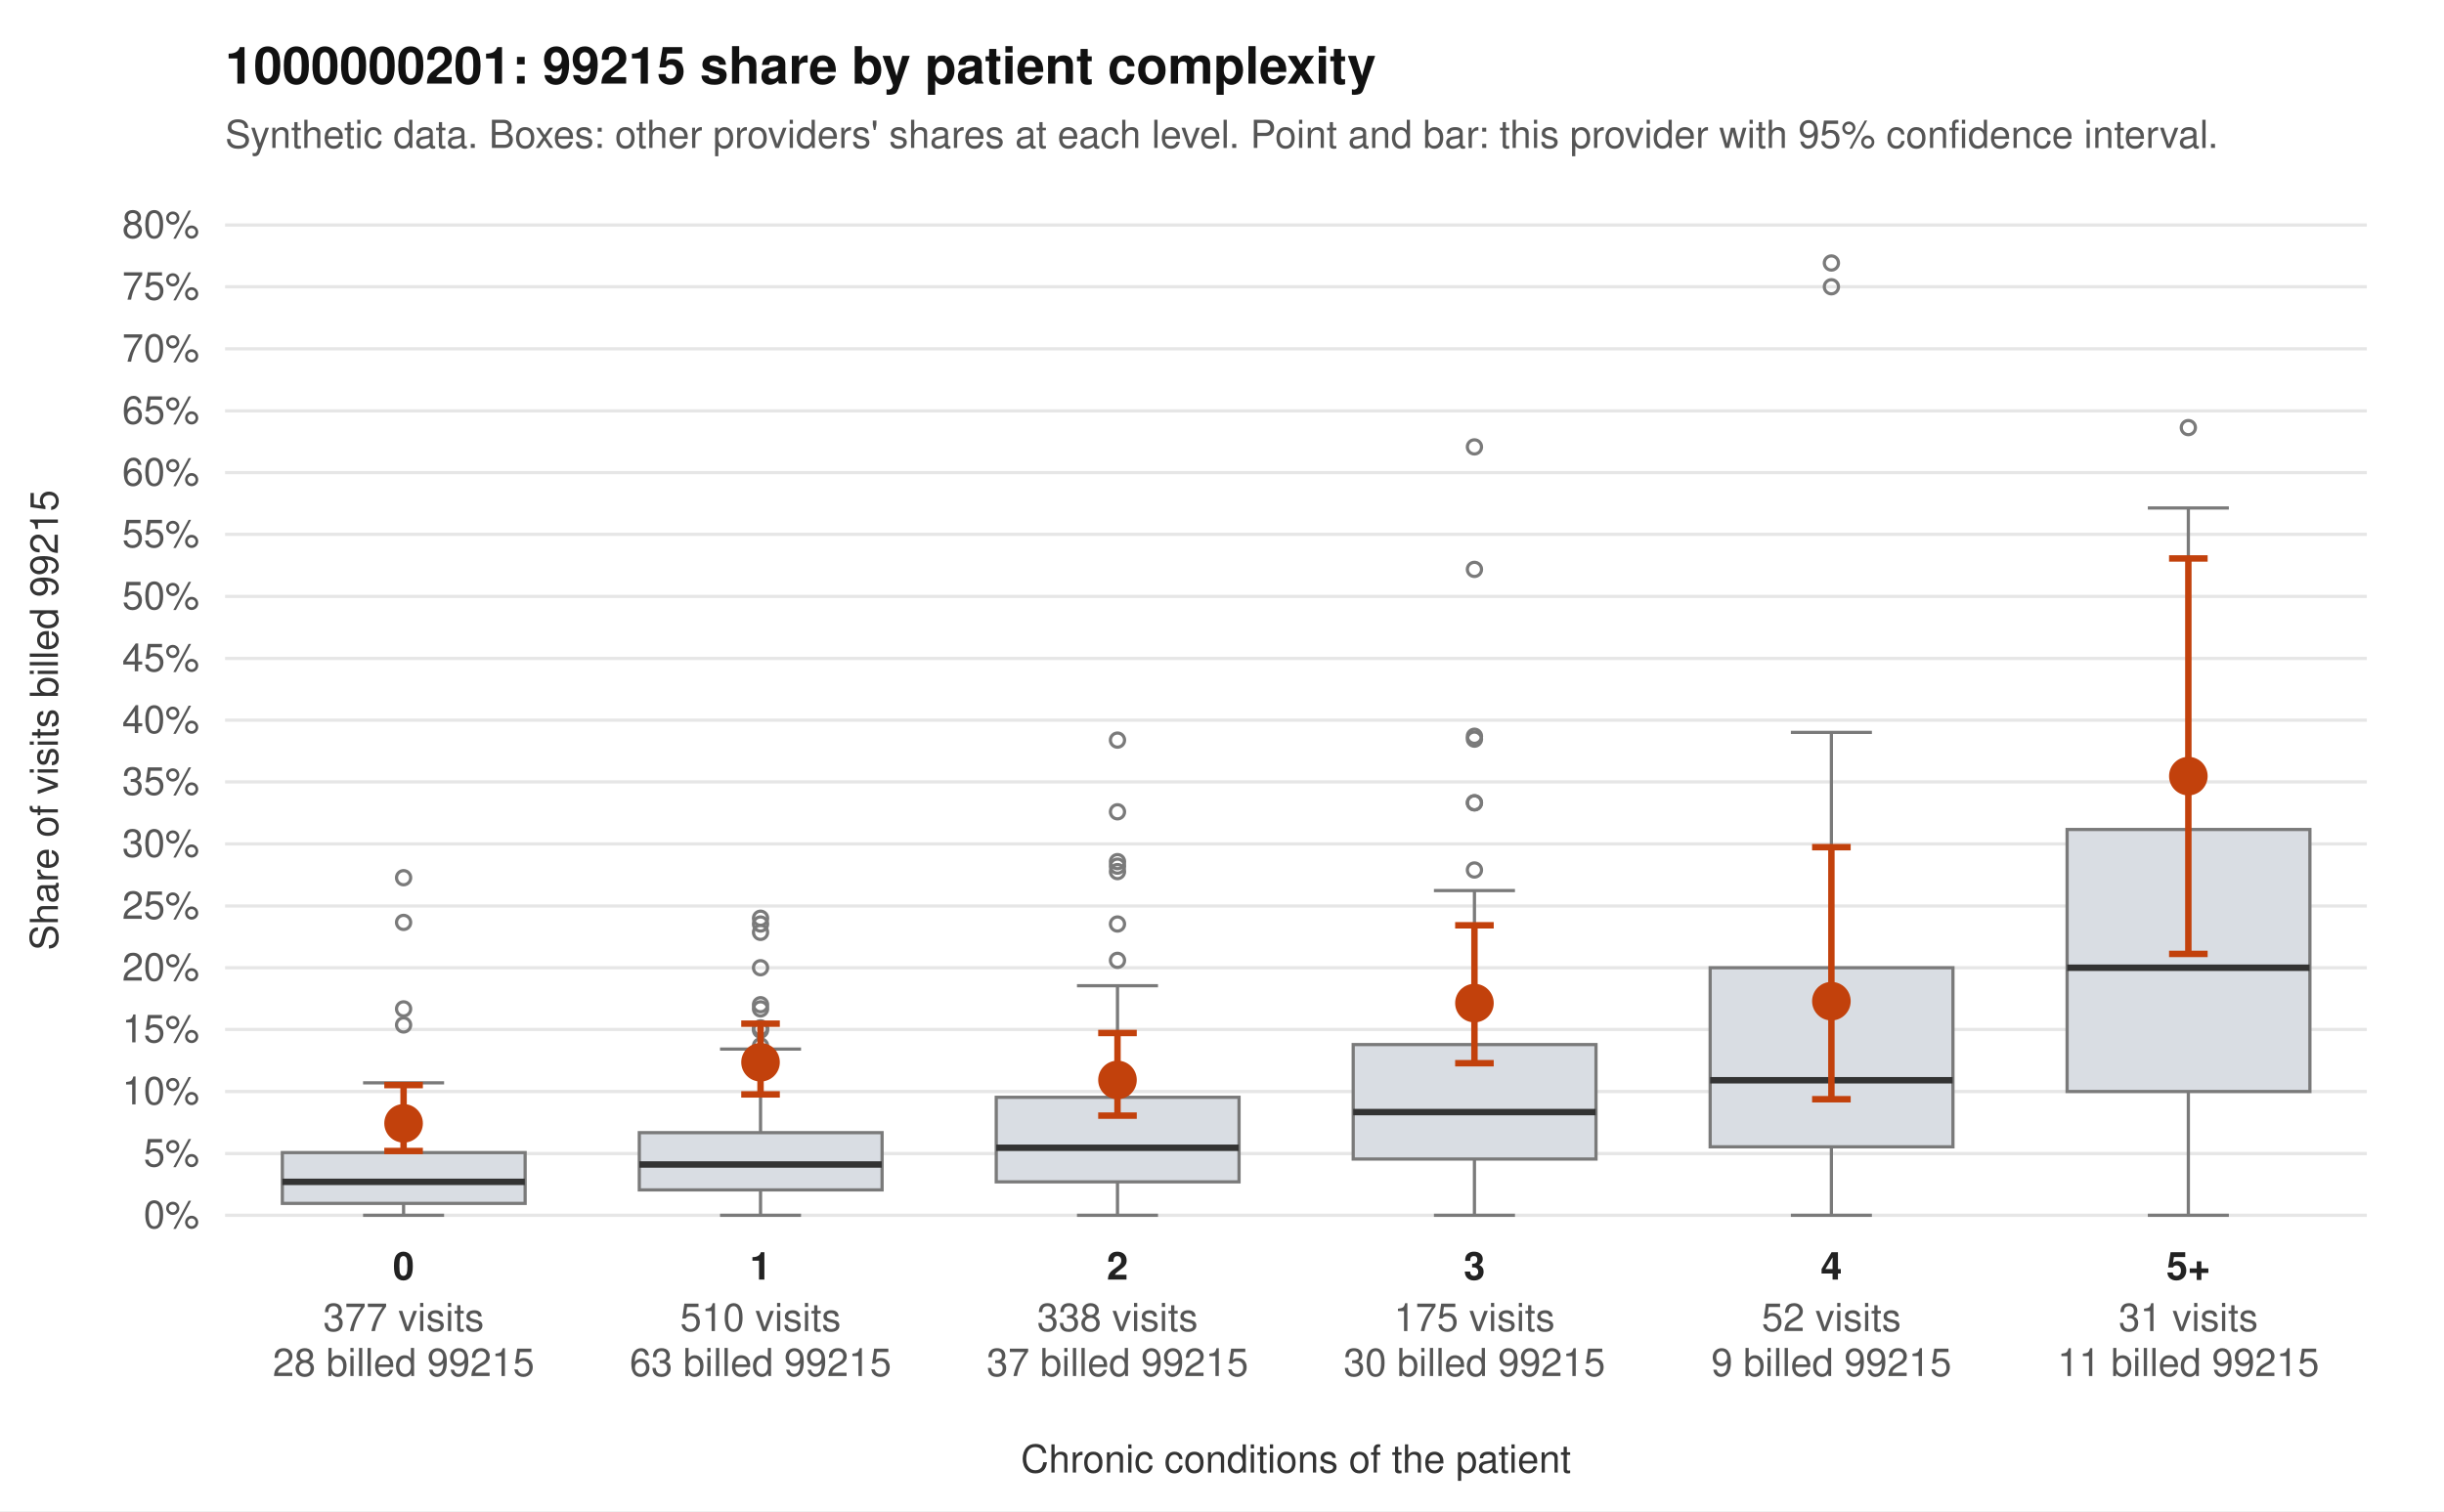
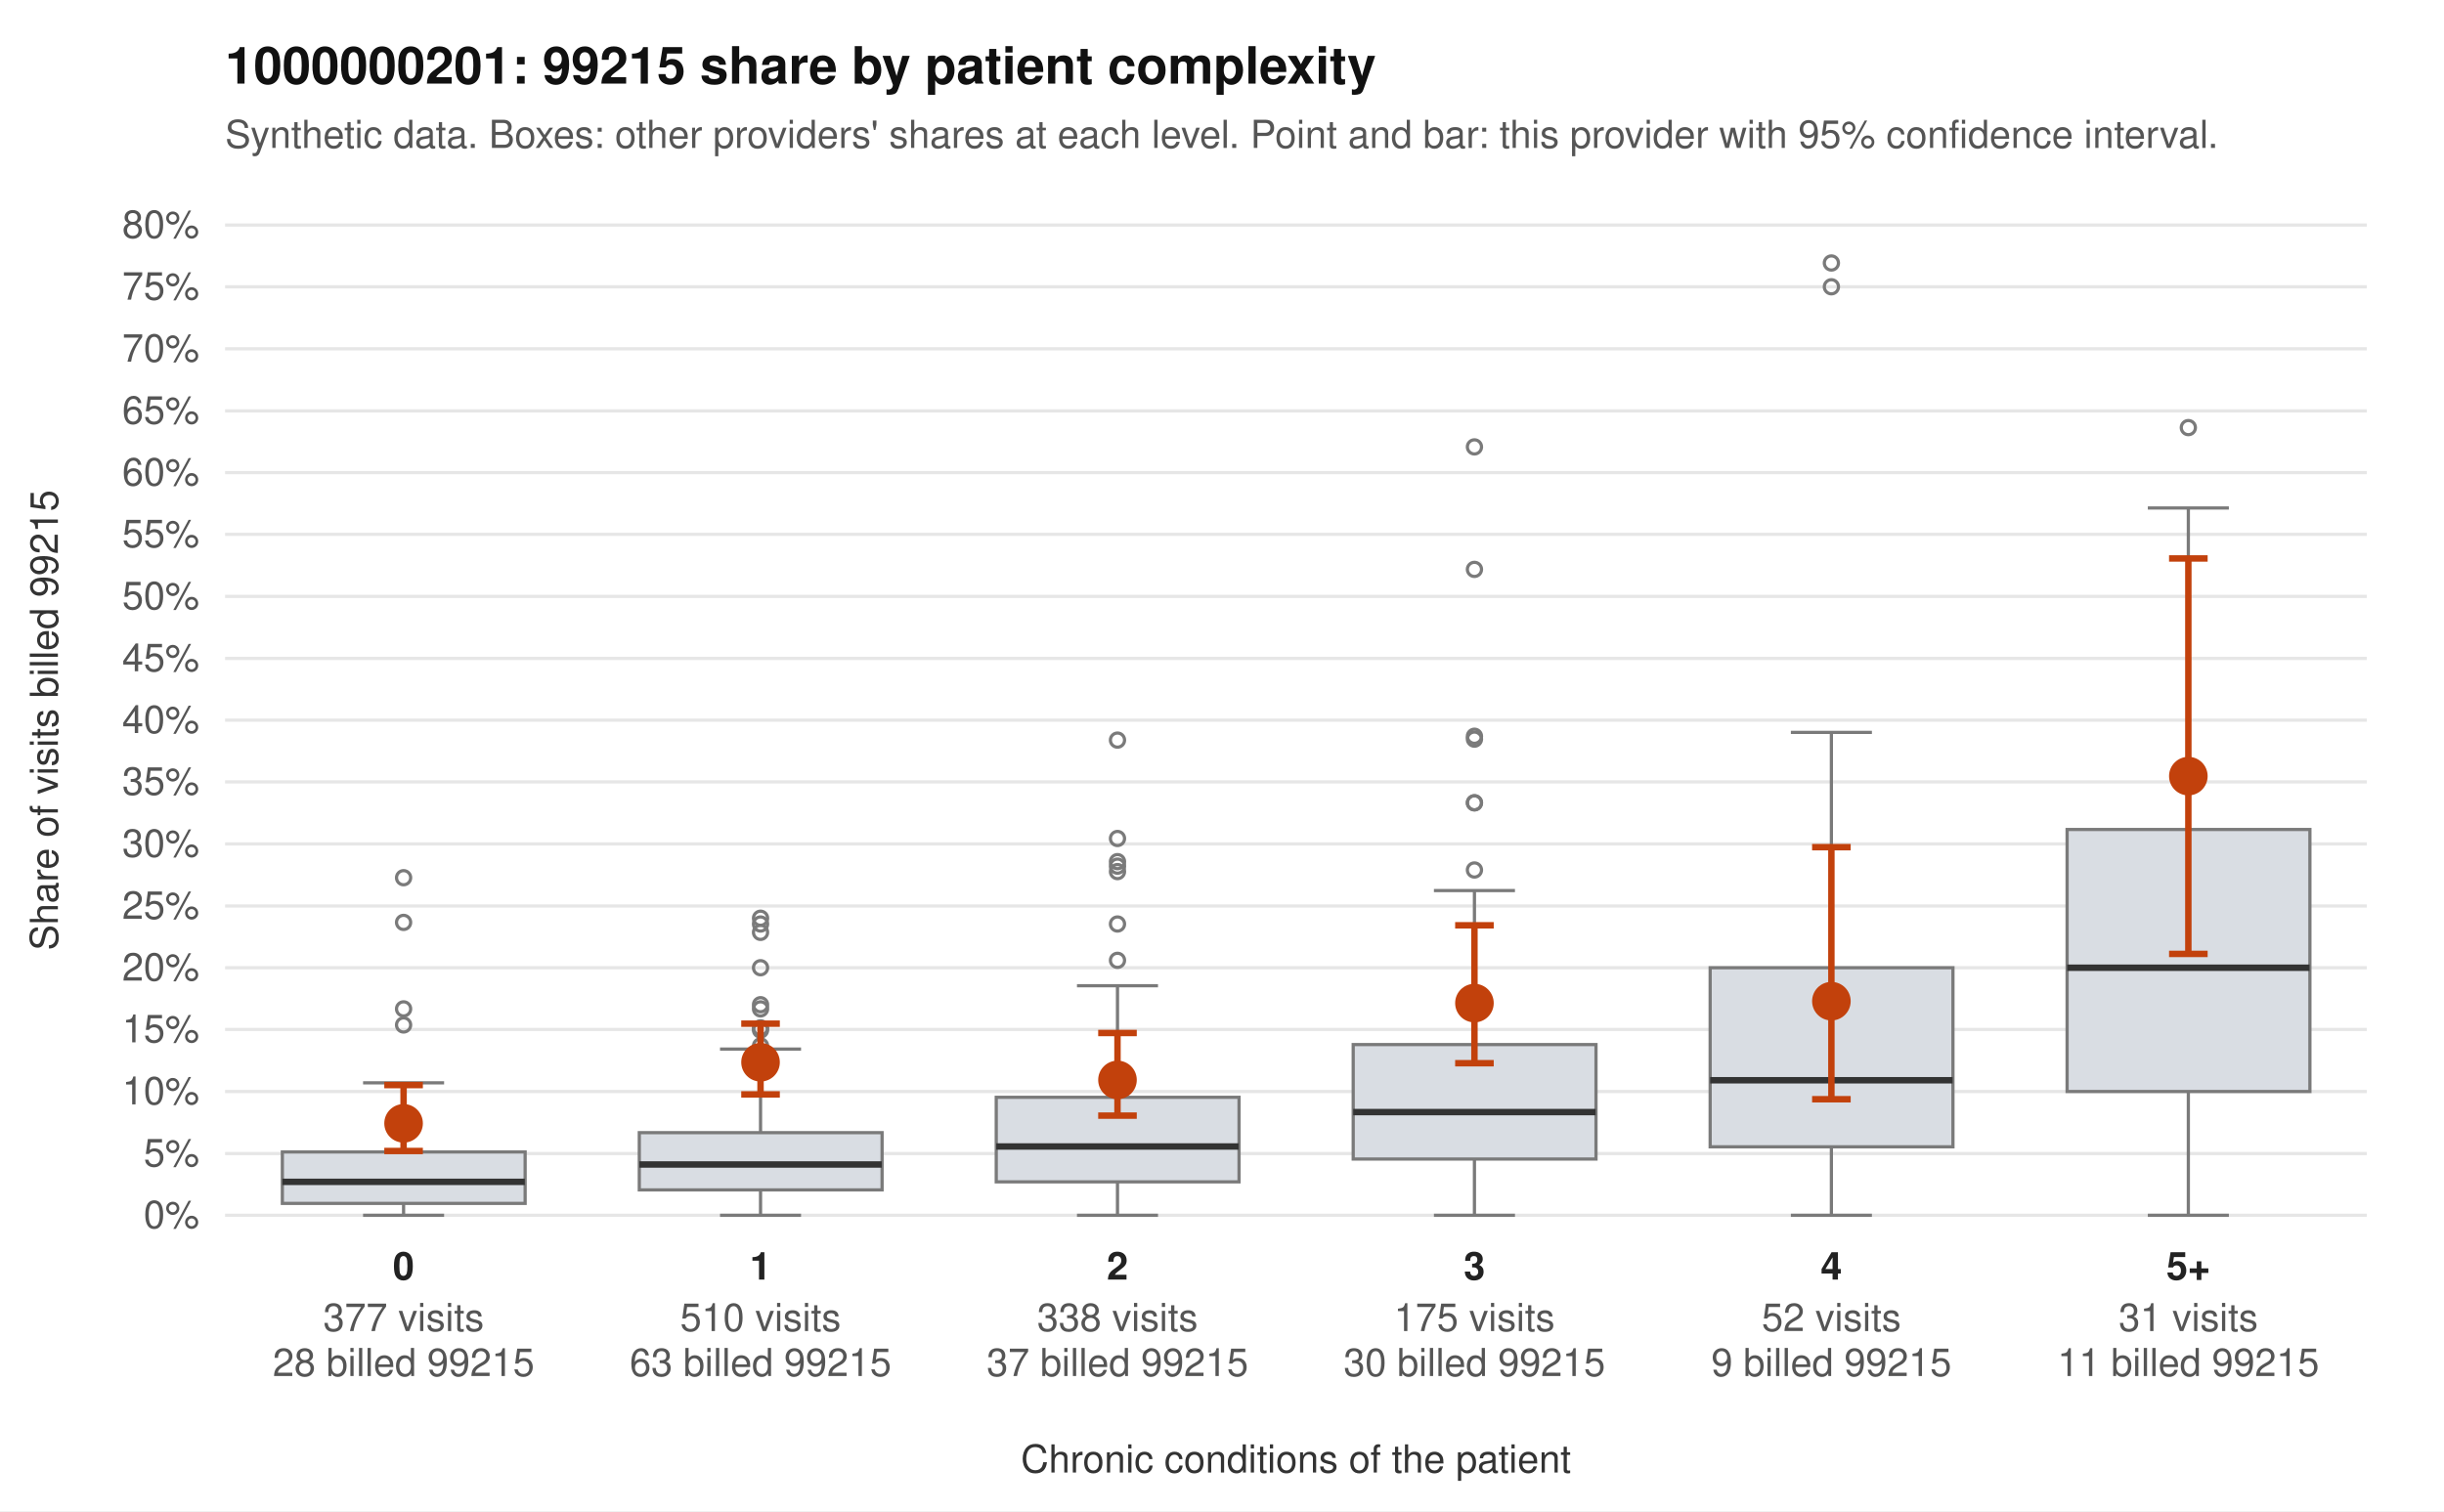
<svg xmlns="http://www.w3.org/2000/svg" viewBox="0 0 760 470" width="760" height="470" font-family="Helvetica, Arial, sans-serif" font-size="12">
  <rect width="760" height="470" fill="#ffffff" />
  <text x="70" y="26" font-size="16" font-weight="bold" fill="#111">1000000201: 99215 share by patient complexity</text>
  <text x="70" y="46" fill="#555">Synthetic data. Boxes: other providers' shares at each level. Point and bar: this provider with 95% confidence interval.</text>
  <line x1="70" y1="378.0" x2="736" y2="378.0" stroke="#e6e6e6" />
  <text x="62" y="382.0" text-anchor="end" fill="#555">0%</text>
  <line x1="70" y1="358.8" x2="736" y2="358.8" stroke="#e6e6e6" />
  <text x="62" y="362.8" text-anchor="end" fill="#555">5%</text>
  <line x1="70" y1="339.5" x2="736" y2="339.5" stroke="#e6e6e6" />
  <text x="62" y="343.5" text-anchor="end" fill="#555">10%</text>
  <line x1="70" y1="320.2" x2="736" y2="320.2" stroke="#e6e6e6" />
  <text x="62" y="324.2" text-anchor="end" fill="#555">15%</text>
  <line x1="70" y1="301.0" x2="736" y2="301.0" stroke="#e6e6e6" />
  <text x="62" y="305.0" text-anchor="end" fill="#555">20%</text>
  <line x1="70" y1="281.8" x2="736" y2="281.8" stroke="#e6e6e6" />
  <text x="62" y="285.8" text-anchor="end" fill="#555">25%</text>
  <line x1="70" y1="262.5" x2="736" y2="262.5" stroke="#e6e6e6" />
  <text x="62" y="266.5" text-anchor="end" fill="#555">30%</text>
  <line x1="70" y1="243.2" x2="736" y2="243.2" stroke="#e6e6e6" />
  <text x="62" y="247.2" text-anchor="end" fill="#555">35%</text>
  <line x1="70" y1="224.0" x2="736" y2="224.0" stroke="#e6e6e6" />
  <text x="62" y="228.0" text-anchor="end" fill="#555">40%</text>
  <line x1="70" y1="204.8" x2="736" y2="204.8" stroke="#e6e6e6" />
  <text x="62" y="208.8" text-anchor="end" fill="#555">45%</text>
  <line x1="70" y1="185.5" x2="736" y2="185.5" stroke="#e6e6e6" />
  <text x="62" y="189.5" text-anchor="end" fill="#555">50%</text>
  <line x1="70" y1="166.2" x2="736" y2="166.2" stroke="#e6e6e6" />
  <text x="62" y="170.2" text-anchor="end" fill="#555">55%</text>
  <line x1="70" y1="147.0" x2="736" y2="147.0" stroke="#e6e6e6" />
  <text x="62" y="151.0" text-anchor="end" fill="#555">60%</text>
  <line x1="70" y1="127.8" x2="736" y2="127.8" stroke="#e6e6e6" />
  <text x="62" y="131.8" text-anchor="end" fill="#555">65%</text>
  <line x1="70" y1="108.5" x2="736" y2="108.5" stroke="#e6e6e6" />
  <text x="62" y="112.5" text-anchor="end" fill="#555">70%</text>
  <line x1="70" y1="89.2" x2="736" y2="89.2" stroke="#e6e6e6" />
  <text x="62" y="93.2" text-anchor="end" fill="#555">75%</text>
  <line x1="70" y1="70.0" x2="736" y2="70.0" stroke="#e6e6e6" />
  <text x="62" y="74.0" text-anchor="end" fill="#555">80%</text>
  <text transform="translate(18 224.0) rotate(-90)" text-anchor="middle" fill="#333">Share of visits billed 99215</text>
  <line x1="125.5" y1="378.0" x2="125.5" y2="336.8" stroke="#7a7a7a" />
  <line x1="112.9" y1="378.0" x2="138.1" y2="378.0" stroke="#7a7a7a" />
  <line x1="112.9" y1="336.8" x2="138.1" y2="336.8" stroke="#7a7a7a" />
-   <rect x="87.8" y="358.5" width="75.5" height="15.8" fill="#d9dde3" stroke="#7a7a7a" />
+   <rect x="87.8" y="358.3" width="75.5" height="16.0" fill="#d9dde3" stroke="#7a7a7a" />
  <line x1="87.8" y1="367.6" x2="163.2" y2="367.6" stroke="#333" stroke-width="2" />
  <circle cx="125.5" cy="318.8" r="2.2" fill="none" stroke="#7a7a7a" />
  <circle cx="125.5" cy="313.8" r="2.2" fill="none" stroke="#7a7a7a" />
  <circle cx="125.5" cy="286.9" r="2.2" fill="none" stroke="#7a7a7a" />
  <circle cx="125.5" cy="273.0" r="2.2" fill="none" stroke="#7a7a7a" />
  <line x1="125.5" y1="358.0" x2="125.5" y2="337.5" stroke="#c2410c" stroke-width="2" />
  <line x1="119.5" y1="358.0" x2="131.5" y2="358.0" stroke="#c2410c" stroke-width="2" />
  <line x1="119.5" y1="337.5" x2="131.5" y2="337.5" stroke="#c2410c" stroke-width="2" />
  <circle cx="125.5" cy="349.4" r="5" fill="#c2410c" stroke="#c2410c" stroke-width="2" />
  <text x="125.5" y="398" text-anchor="middle" font-weight="bold" fill="#222">0</text>
  <text x="125.5" y="414" text-anchor="middle" fill="#555">377 visits</text>
  <text x="125.5" y="428" text-anchor="middle" fill="#555">28 billed 99215</text>
  <line x1="236.5" y1="378.0" x2="236.5" y2="326.3" stroke="#7a7a7a" />
  <line x1="223.9" y1="378.0" x2="249.1" y2="378.0" stroke="#7a7a7a" />
  <line x1="223.9" y1="326.3" x2="249.1" y2="326.3" stroke="#7a7a7a" />
  <rect x="198.8" y="352.3" width="75.5" height="17.8" fill="#d9dde3" stroke="#7a7a7a" />
  <line x1="198.8" y1="362.2" x2="274.2" y2="362.2" stroke="#333" stroke-width="2" />
  <circle cx="236.5" cy="325.3" r="2.2" fill="none" stroke="#7a7a7a" />
  <circle cx="236.5" cy="320.4" r="2.2" fill="none" stroke="#7a7a7a" />
  <circle cx="236.5" cy="319.7" r="2.2" fill="none" stroke="#7a7a7a" />
  <circle cx="236.5" cy="313.8" r="2.2" fill="none" stroke="#7a7a7a" />
  <circle cx="236.5" cy="312.5" r="2.2" fill="none" stroke="#7a7a7a" />
  <circle cx="236.5" cy="301.0" r="2.2" fill="none" stroke="#7a7a7a" />
  <circle cx="236.5" cy="290.0" r="2.2" fill="none" stroke="#7a7a7a" />
  <circle cx="236.5" cy="287.4" r="2.2" fill="none" stroke="#7a7a7a" />
  <circle cx="236.5" cy="285.6" r="2.2" fill="none" stroke="#7a7a7a" />
  <line x1="236.5" y1="340.4" x2="236.5" y2="318.4" stroke="#c2410c" stroke-width="2" />
  <line x1="230.5" y1="340.4" x2="242.5" y2="340.4" stroke="#c2410c" stroke-width="2" />
  <line x1="230.5" y1="318.4" x2="242.5" y2="318.4" stroke="#c2410c" stroke-width="2" />
  <circle cx="236.5" cy="330.4" r="5" fill="#c2410c" stroke="#c2410c" stroke-width="2" />
  <text x="236.5" y="398" text-anchor="middle" font-weight="bold" fill="#222">1</text>
  <text x="236.5" y="414" text-anchor="middle" fill="#555">510 visits</text>
  <text x="236.5" y="428" text-anchor="middle" fill="#555">63 billed 99215</text>
  <line x1="347.5" y1="378.0" x2="347.5" y2="306.6" stroke="#7a7a7a" />
  <line x1="334.9" y1="378.0" x2="360.1" y2="378.0" stroke="#7a7a7a" />
  <line x1="334.9" y1="306.6" x2="360.1" y2="306.6" stroke="#7a7a7a" />
  <rect x="309.8" y="341.3" width="75.5" height="26.3" fill="#d9dde3" stroke="#7a7a7a" />
-   <line x1="309.8" y1="357.0" x2="385.2" y2="357.0" stroke="#333" stroke-width="2" />
+   <line x1="309.8" y1="356.6" x2="385.2" y2="356.6" stroke="#333" stroke-width="2" />
  <circle cx="347.5" cy="298.7" r="2.2" fill="none" stroke="#7a7a7a" />
  <circle cx="347.5" cy="287.4" r="2.2" fill="none" stroke="#7a7a7a" />
  <circle cx="347.5" cy="271.1" r="2.2" fill="none" stroke="#7a7a7a" />
  <circle cx="347.5" cy="269.4" r="2.2" fill="none" stroke="#7a7a7a" />
  <circle cx="347.5" cy="268.0" r="2.2" fill="none" stroke="#7a7a7a" />
-   <circle cx="347.5" cy="252.5" r="2.2" fill="none" stroke="#7a7a7a" />
+   <circle cx="347.5" cy="260.8" r="2.2" fill="none" stroke="#7a7a7a" />
  <circle cx="347.5" cy="230.2" r="2.2" fill="none" stroke="#7a7a7a" />
  <line x1="347.5" y1="347.0" x2="347.5" y2="321.3" stroke="#c2410c" stroke-width="2" />
  <line x1="341.5" y1="347.0" x2="353.5" y2="347.0" stroke="#c2410c" stroke-width="2" />
  <line x1="341.5" y1="321.3" x2="353.5" y2="321.3" stroke="#c2410c" stroke-width="2" />
  <circle cx="347.5" cy="335.9" r="5" fill="#c2410c" stroke="#c2410c" stroke-width="2" />
  <text x="347.5" y="398" text-anchor="middle" font-weight="bold" fill="#222">2</text>
  <text x="347.5" y="414" text-anchor="middle" fill="#555">338 visits</text>
  <text x="347.5" y="428" text-anchor="middle" fill="#555">37 billed 99215</text>
  <line x1="458.5" y1="378.0" x2="458.5" y2="277.0" stroke="#7a7a7a" />
  <line x1="445.9" y1="378.0" x2="471.1" y2="378.0" stroke="#7a7a7a" />
  <line x1="445.9" y1="277.0" x2="471.1" y2="277.0" stroke="#7a7a7a" />
  <rect x="420.8" y="324.9" width="75.5" height="35.6" fill="#d9dde3" stroke="#7a7a7a" />
  <line x1="420.8" y1="345.9" x2="496.2" y2="345.9" stroke="#333" stroke-width="2" />
  <circle cx="458.5" cy="270.6" r="2.2" fill="none" stroke="#7a7a7a" />
  <circle cx="458.5" cy="249.7" r="2.2" fill="none" stroke="#7a7a7a" />
  <circle cx="458.5" cy="249.7" r="2.2" fill="none" stroke="#7a7a7a" />
  <circle cx="458.5" cy="229.9" r="2.2" fill="none" stroke="#7a7a7a" />
  <circle cx="458.5" cy="229.0" r="2.2" fill="none" stroke="#7a7a7a" />
  <circle cx="458.5" cy="177.1" r="2.2" fill="none" stroke="#7a7a7a" />
  <circle cx="458.5" cy="139.0" r="2.2" fill="none" stroke="#7a7a7a" />
  <line x1="458.5" y1="330.7" x2="458.5" y2="287.8" stroke="#c2410c" stroke-width="2" />
  <line x1="452.5" y1="330.7" x2="464.5" y2="330.7" stroke="#c2410c" stroke-width="2" />
  <line x1="452.5" y1="287.8" x2="464.5" y2="287.8" stroke="#c2410c" stroke-width="2" />
  <circle cx="458.5" cy="312.0" r="5" fill="#c2410c" stroke="#c2410c" stroke-width="2" />
  <text x="458.5" y="398" text-anchor="middle" font-weight="bold" fill="#222">3</text>
  <text x="458.5" y="414" text-anchor="middle" fill="#555">175 visits</text>
  <text x="458.5" y="428" text-anchor="middle" fill="#555">30 billed 99215</text>
  <line x1="569.5" y1="378.0" x2="569.5" y2="227.8" stroke="#7a7a7a" />
  <line x1="556.9" y1="378.0" x2="582.1" y2="378.0" stroke="#7a7a7a" />
  <line x1="556.9" y1="227.8" x2="582.1" y2="227.8" stroke="#7a7a7a" />
  <rect x="531.8" y="301.0" width="75.5" height="55.7" fill="#d9dde3" stroke="#7a7a7a" />
  <line x1="531.8" y1="336.0" x2="607.2" y2="336.0" stroke="#333" stroke-width="2" />
  <circle cx="569.5" cy="89.2" r="2.2" fill="none" stroke="#7a7a7a" />
  <circle cx="569.5" cy="81.8" r="2.2" fill="none" stroke="#7a7a7a" />
  <line x1="569.5" y1="341.9" x2="569.5" y2="263.5" stroke="#c2410c" stroke-width="2" />
  <line x1="563.5" y1="341.9" x2="575.5" y2="341.9" stroke="#c2410c" stroke-width="2" />
  <line x1="563.5" y1="263.5" x2="575.5" y2="263.5" stroke="#c2410c" stroke-width="2" />
  <circle cx="569.5" cy="311.4" r="5" fill="#c2410c" stroke="#c2410c" stroke-width="2" />
  <text x="569.5" y="398" text-anchor="middle" font-weight="bold" fill="#222">4</text>
  <text x="569.5" y="414" text-anchor="middle" fill="#555">52 visits</text>
  <text x="569.5" y="428" text-anchor="middle" fill="#555">9 billed 99215</text>
  <line x1="680.5" y1="378.0" x2="680.5" y2="158.0" stroke="#7a7a7a" />
  <line x1="667.9" y1="378.0" x2="693.1" y2="378.0" stroke="#7a7a7a" />
  <line x1="667.9" y1="158.0" x2="693.1" y2="158.0" stroke="#7a7a7a" />
  <rect x="642.8" y="258.0" width="75.5" height="81.5" fill="#d9dde3" stroke="#7a7a7a" />
  <line x1="642.8" y1="301.0" x2="718.2" y2="301.0" stroke="#333" stroke-width="2" />
  <circle cx="680.5" cy="133.0" r="2.2" fill="none" stroke="#7a7a7a" />
  <line x1="680.5" y1="296.7" x2="680.5" y2="173.7" stroke="#c2410c" stroke-width="2" />
  <line x1="674.5" y1="296.7" x2="686.5" y2="296.7" stroke="#c2410c" stroke-width="2" />
  <line x1="674.5" y1="173.7" x2="686.5" y2="173.7" stroke="#c2410c" stroke-width="2" />
  <circle cx="680.5" cy="241.4" r="5" fill="#c2410c" stroke="#c2410c" stroke-width="2" />
  <text x="680.5" y="398" text-anchor="middle" font-weight="bold" fill="#222">5+</text>
  <text x="680.5" y="414" text-anchor="middle" fill="#555">31 visits</text>
  <text x="680.5" y="428" text-anchor="middle" fill="#555">11 billed 99215</text>
  <text x="403.0" y="458" text-anchor="middle" fill="#333">Chronic conditions of the patient</text>
</svg>
